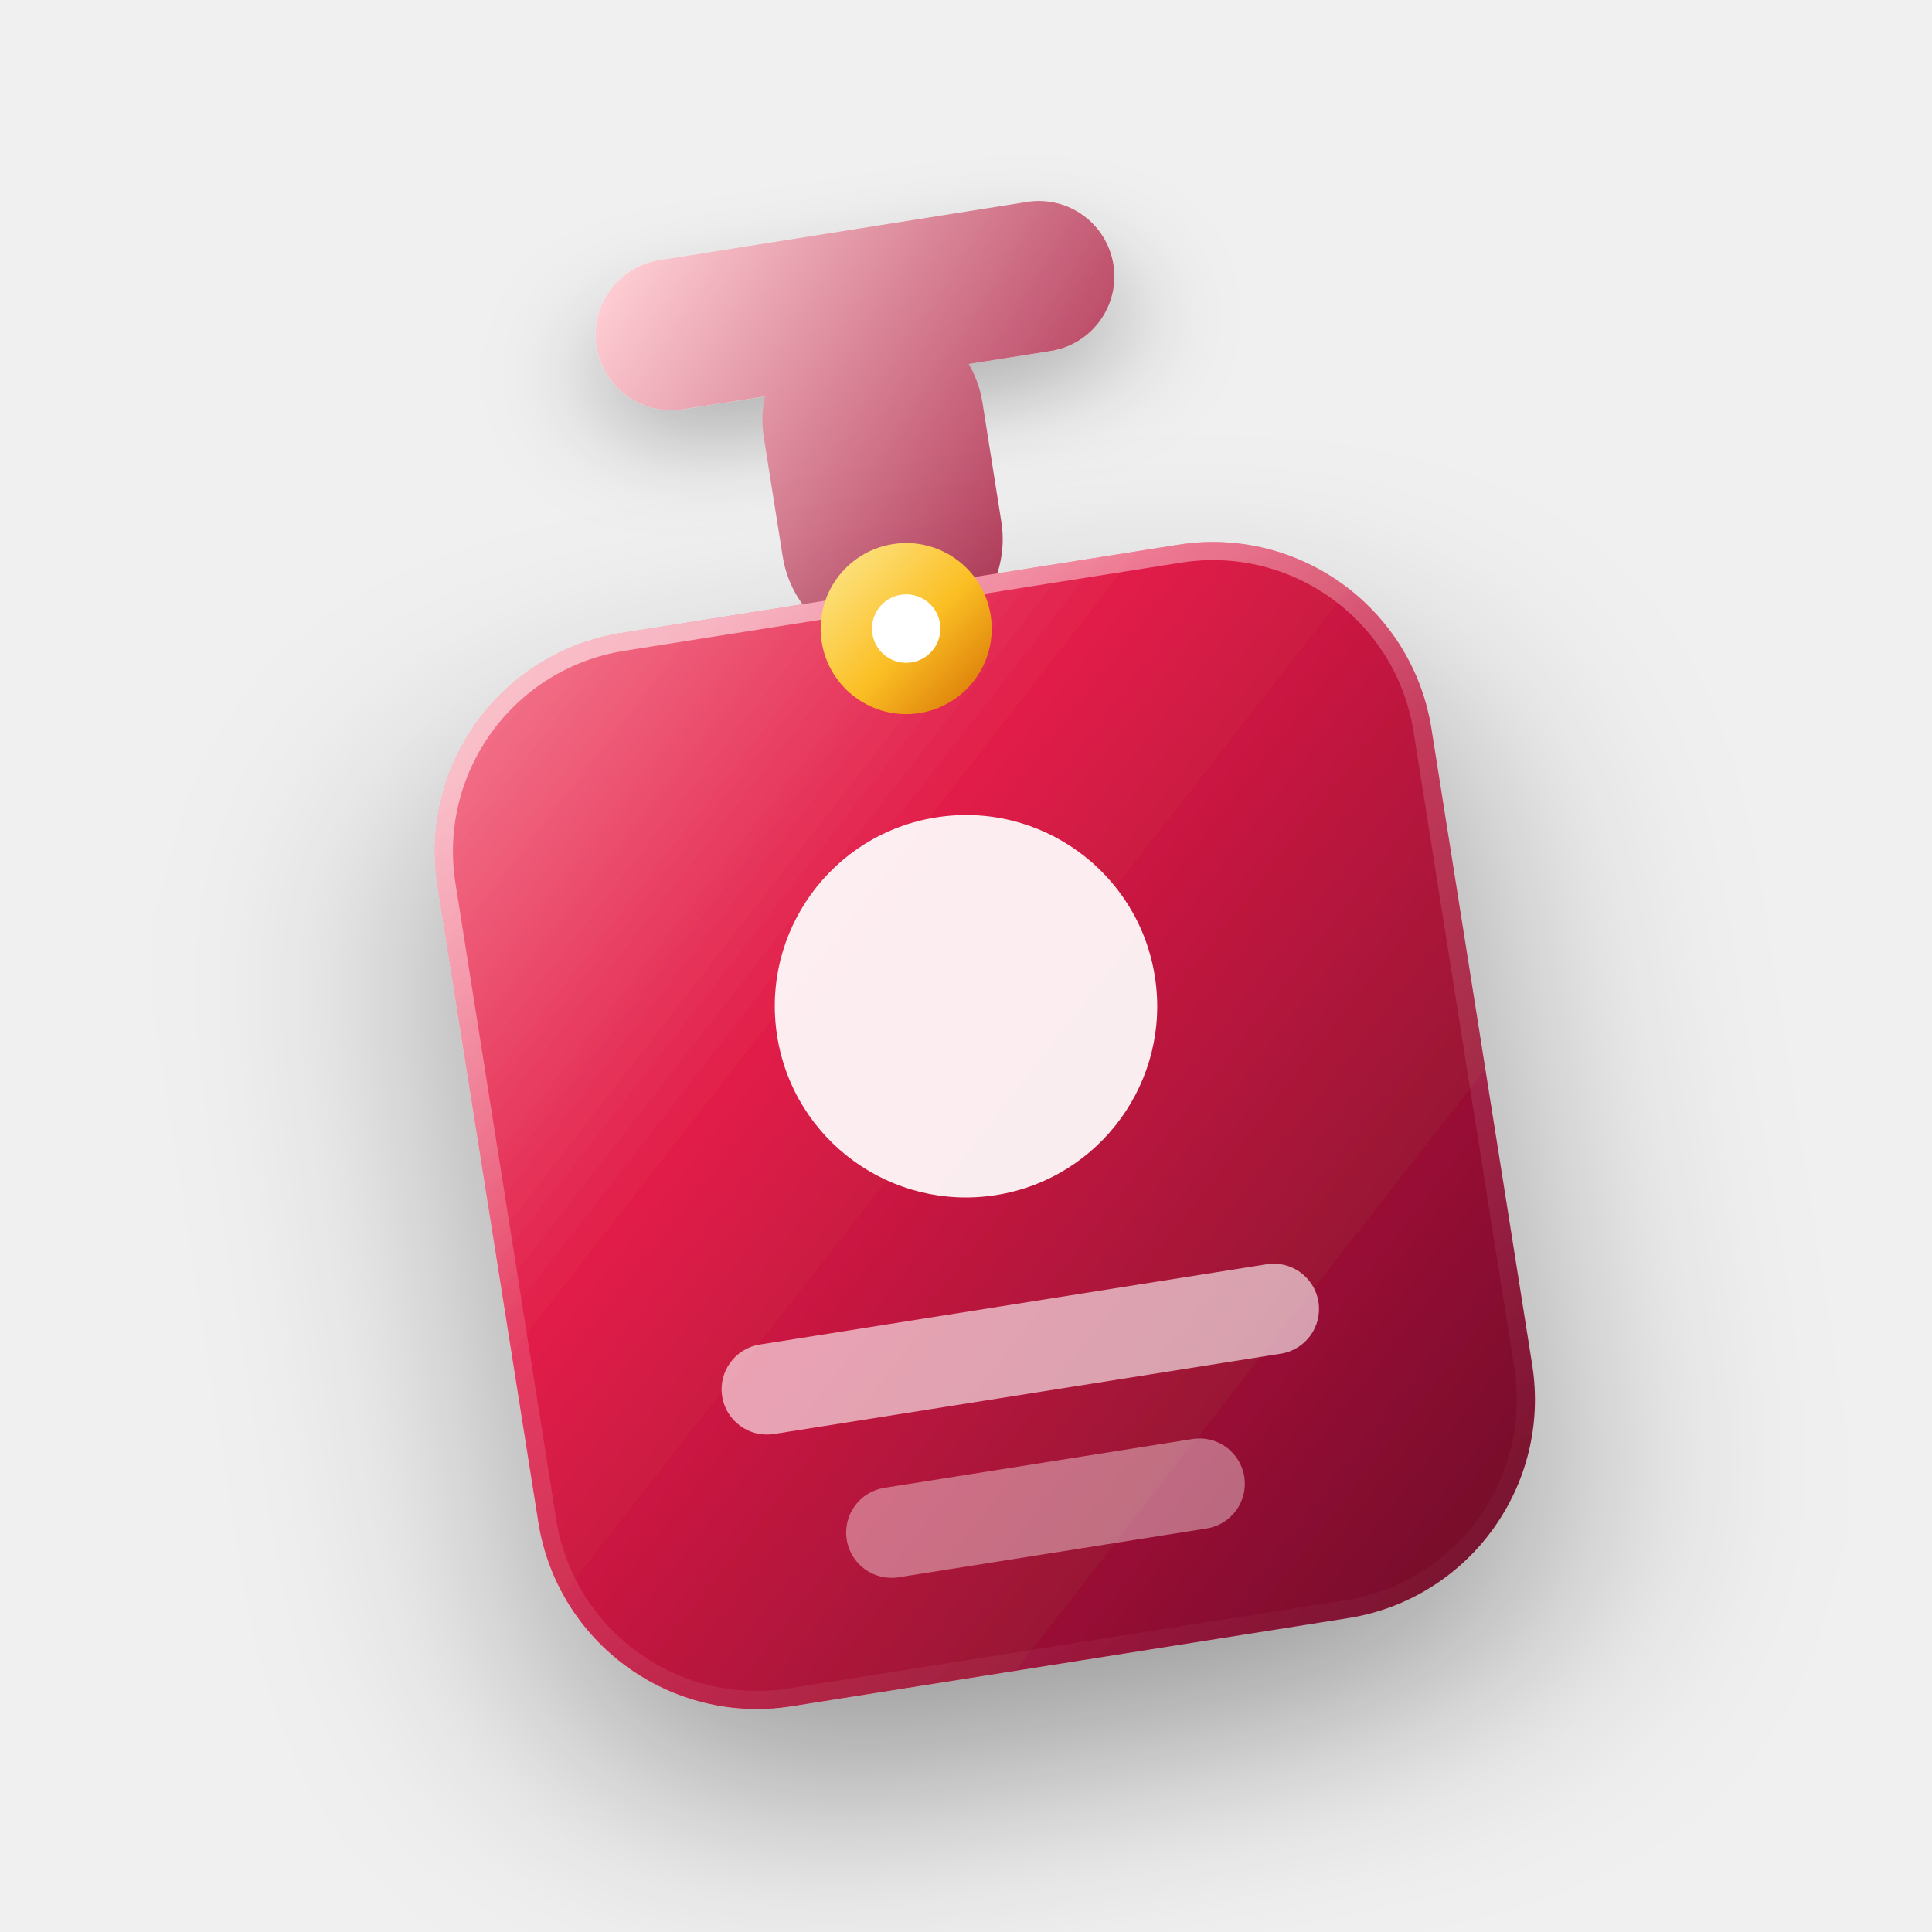
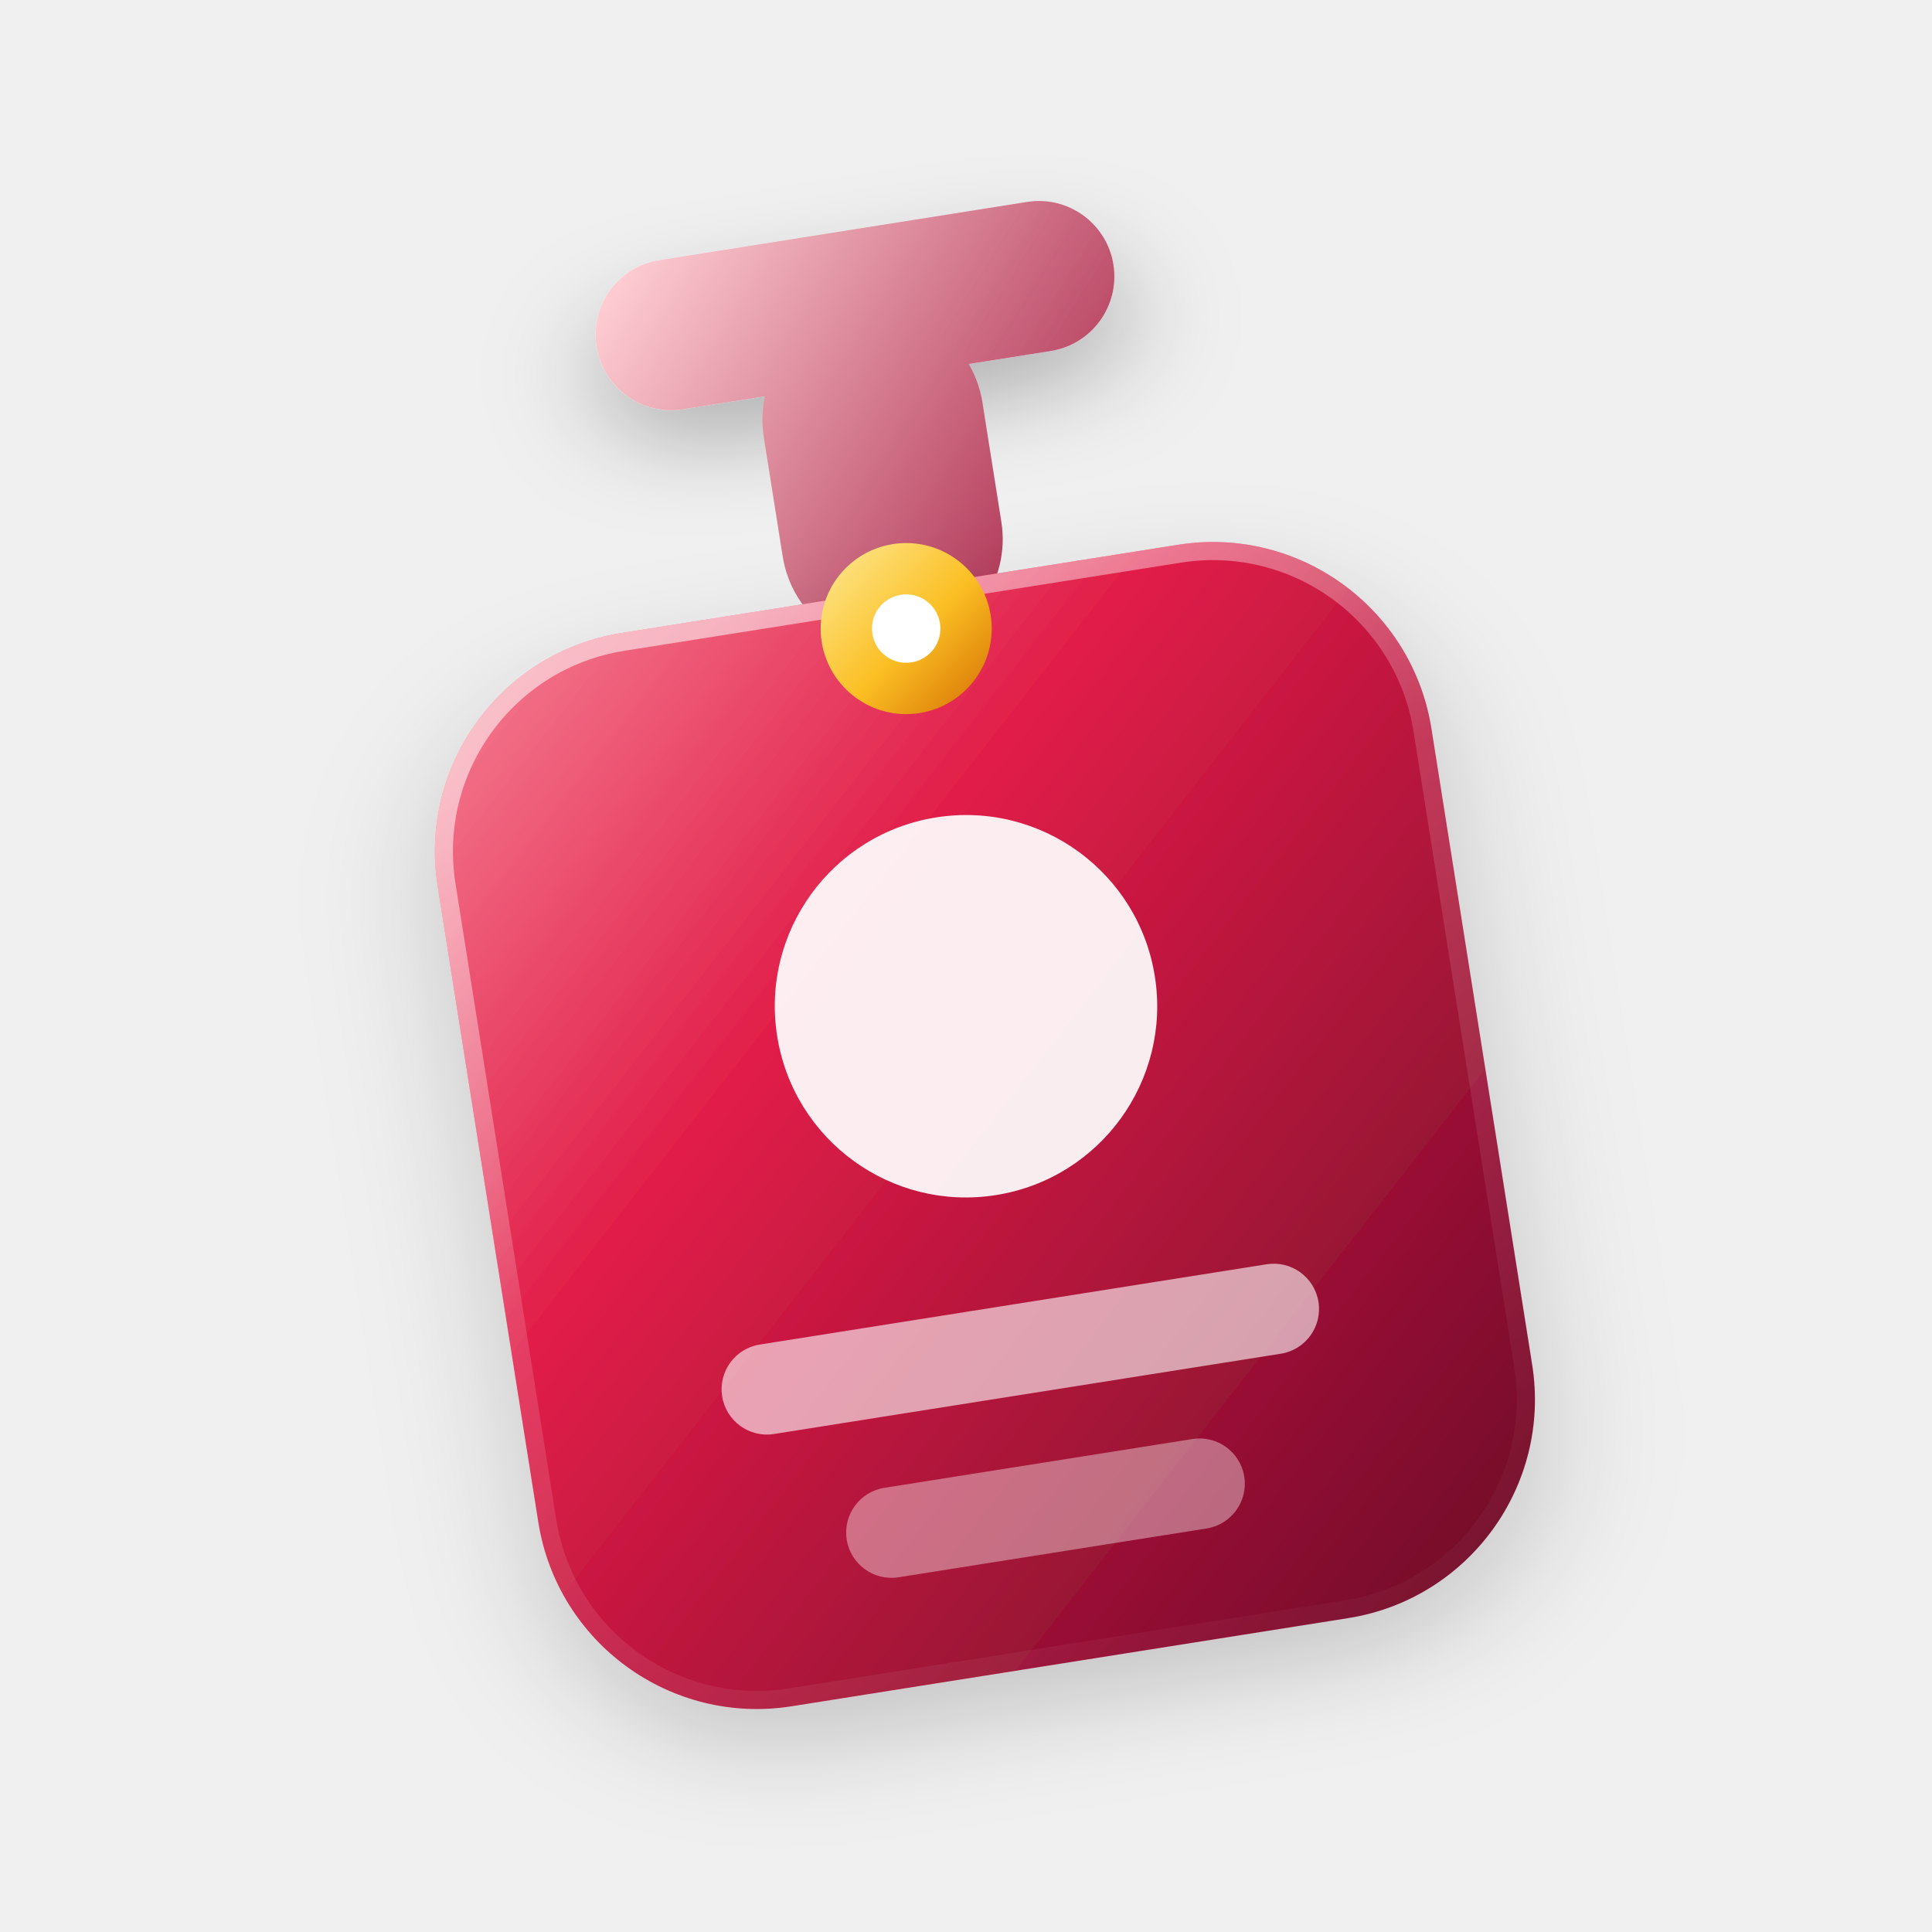
<svg xmlns="http://www.w3.org/2000/svg" viewBox="0 0 192 192" width="192" height="192" fill="none" role="img" aria-label="OnePeople">
  <defs>
    <filter id="soft-shadow" x="-30%" y="-30%" width="160%" height="160%">
-       <feDropShadow dx="0" dy="10" stdDeviation="12" flood-color="#000000" flood-opacity="0.35" />
+       <feDropShadow dx="0" dy="4" stdDeviation="6" flood-color="#000000" flood-opacity="0.18" />
    </filter>
    <linearGradient id="chassis-edge" x1="0.3" y1="0" x2="0.7" y2="1">
      <stop offset="0%" stop-color="#FFFFFF" stop-opacity="0.55" />
      <stop offset="42%" stop-color="#FFFFFF" stop-opacity="0.15" />
      <stop offset="100%" stop-color="#FFFFFF" stop-opacity="0.03" />
    </linearGradient>
    <linearGradient id="beacon-grad" x1="0.12" y1="0" x2="0.88" y2="1">
      <stop offset="0%" stop-color="#FDE68A" />
      <stop offset="55%" stop-color="#FBBF24" />
      <stop offset="100%" stop-color="#D97706" />
    </linearGradient>
    <filter id="subtle-shadow" x="-20%" y="-20%" width="140%" height="140%">
      <feDropShadow dx="0" dy="4" stdDeviation="5" flood-color="#000000" flood-opacity="0.25" />
    </filter>
    <linearGradient id="pe-body" x1="40" y1="40" x2="152" y2="160" gradientUnits="userSpaceOnUse">
      <stop offset="0%" stop-color="#FDA4AF" />
      <stop offset="42%" stop-color="#E11D48" />
      <stop offset="100%" stop-color="#6B0A28" />
    </linearGradient>
    <linearGradient id="pe-back" x1="40" y1="60" x2="152" y2="150" gradientUnits="userSpaceOnUse">
      <stop offset="0%" stop-color="#E11D48" />
      <stop offset="100%" stop-color="#5C0A24" />
    </linearGradient>
    <linearGradient id="pe-clip" x1="72" y1="24" x2="120" y2="66" gradientUnits="userSpaceOnUse">
      <stop offset="0%" stop-color="#FECDD3" />
      <stop offset="100%" stop-color="#9F1239" />
    </linearGradient>
  </defs>
  <g transform="rotate(-9 96 100)">
    <rect x="70" y="22" width="52" height="15" rx="7.5" fill="url(#pe-clip)" filter="url(#subtle-shadow)" />
    <rect x="85" y="30" width="22" height="34" rx="11" fill="url(#pe-clip)" />
    <rect x="46" y="58" width="100" height="108" rx="22" fill="url(#pe-body)" filter="url(#soft-shadow)" />
    <rect x="46.9" y="58.9" width="98.2" height="106.2" rx="21.1" fill="none" stroke="url(#chassis-edge)" stroke-width="1.8" />
    <circle cx="96" cy="100" r="19" fill="#FFFFFF" fill-opacity="0.92" />
    <rect x="66" y="130" width="60" height="9" rx="4.5" fill="#FFFFFF" fill-opacity="0.6" />
    <rect x="76" y="146" width="40" height="9" rx="4.5" fill="#FFFFFF" fill-opacity="0.38" />
    <circle cx="96" cy="62" r="8.5" fill="url(#beacon-grad)" />
    <circle cx="96" cy="62" r="3.40" fill="#FFFFFF" />
  </g>
</svg>
